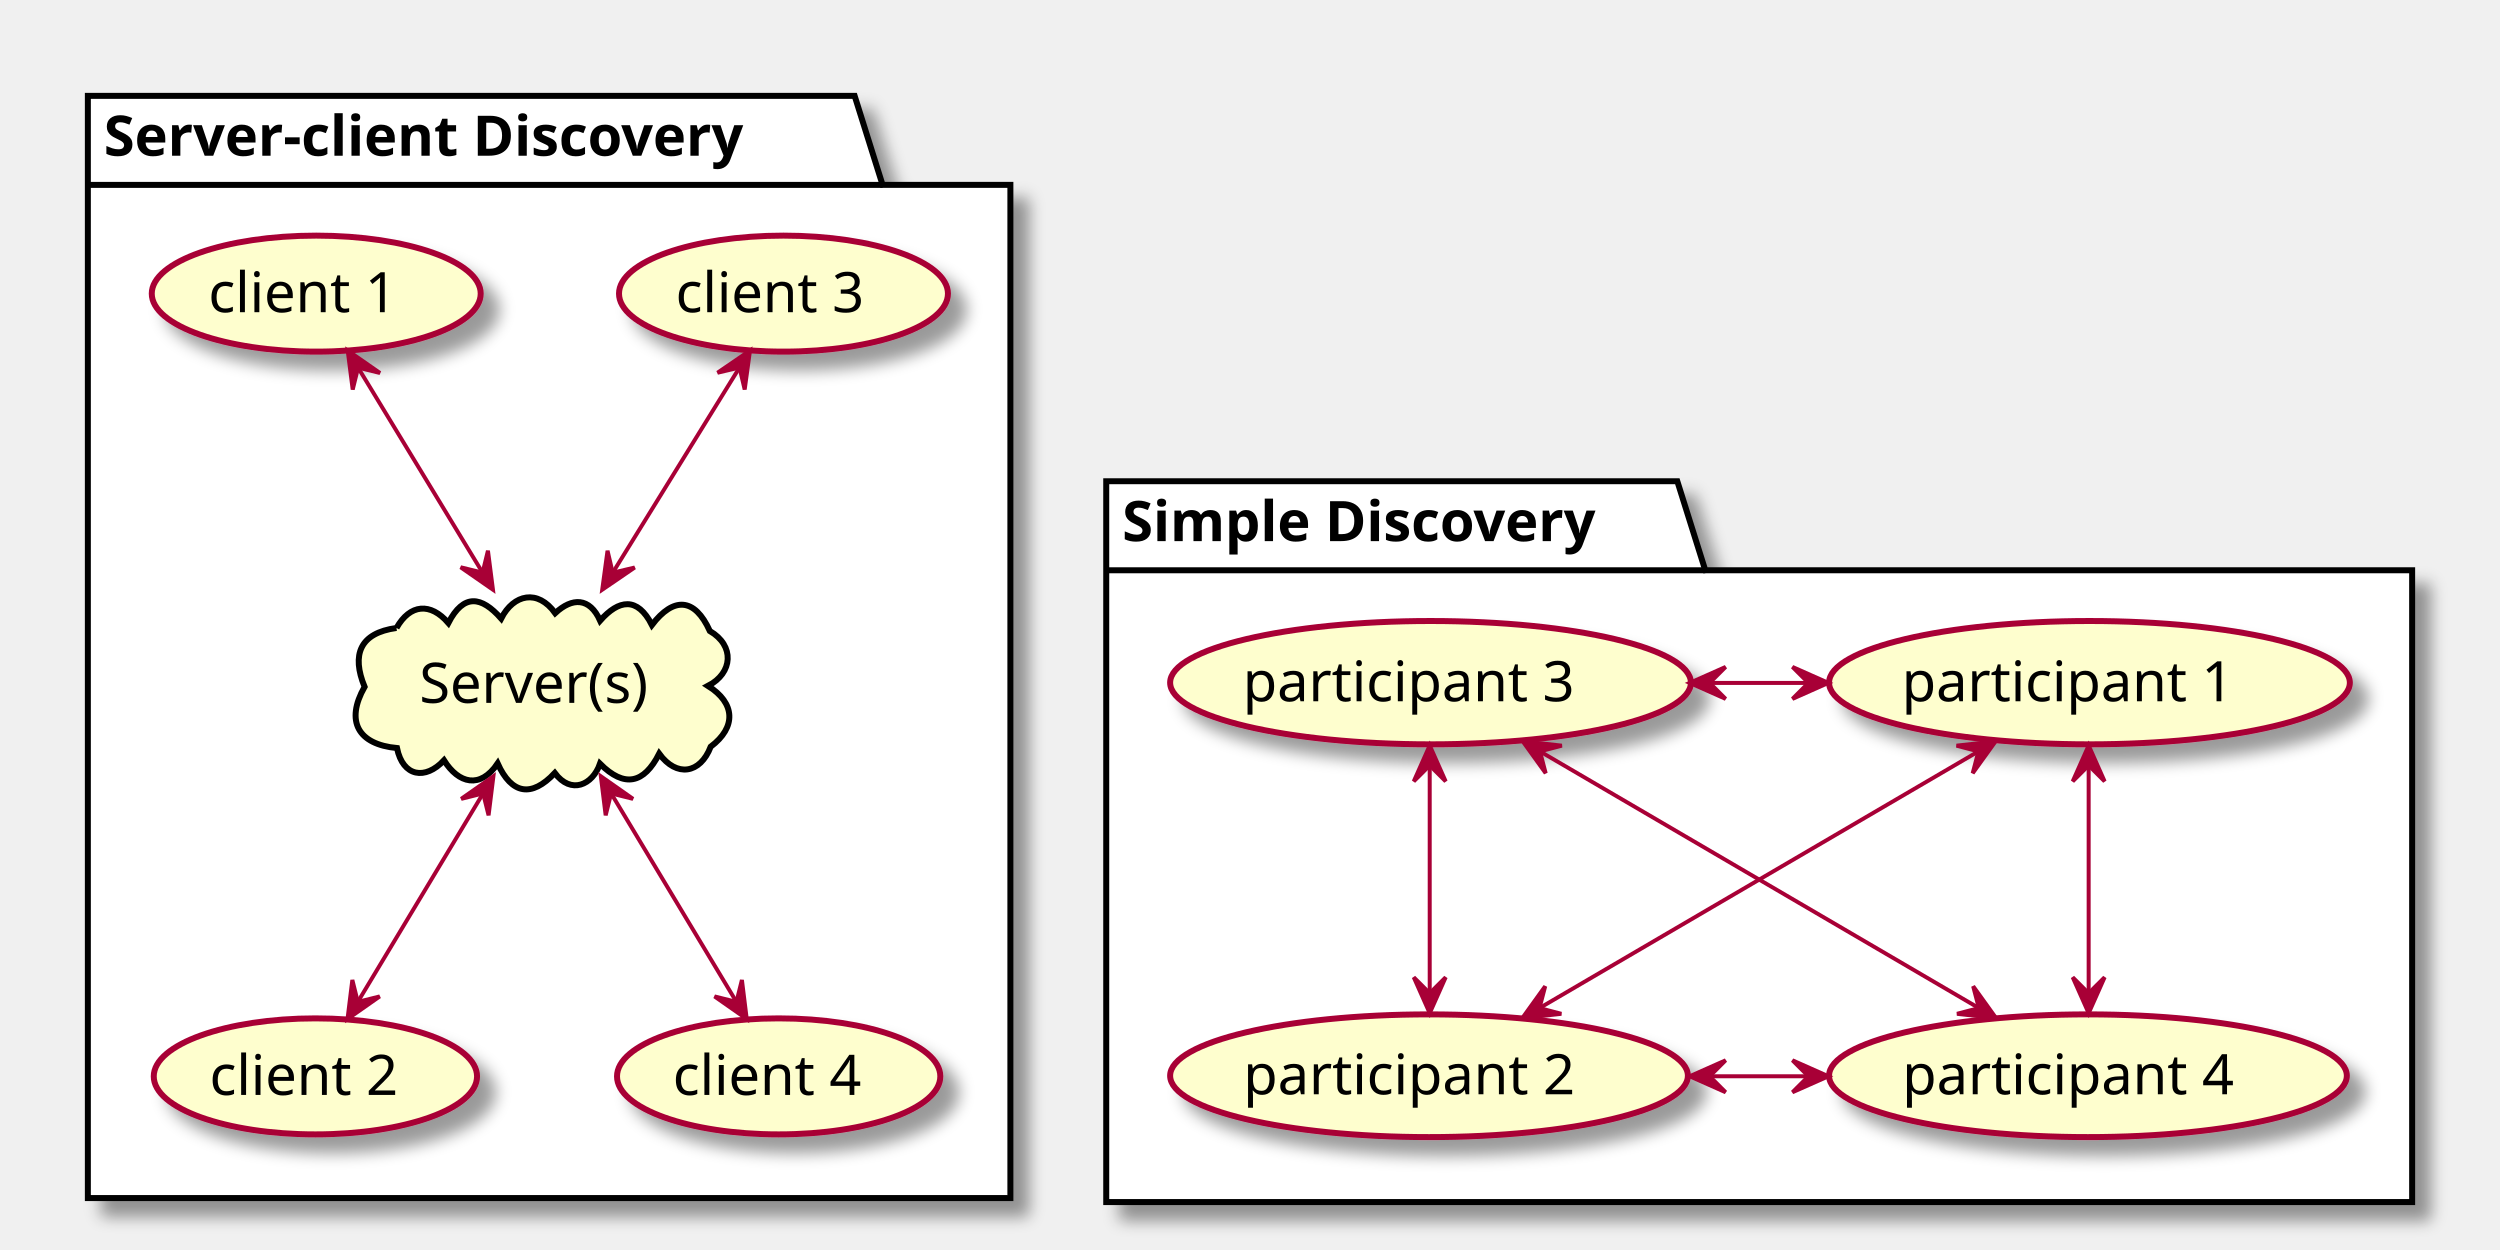
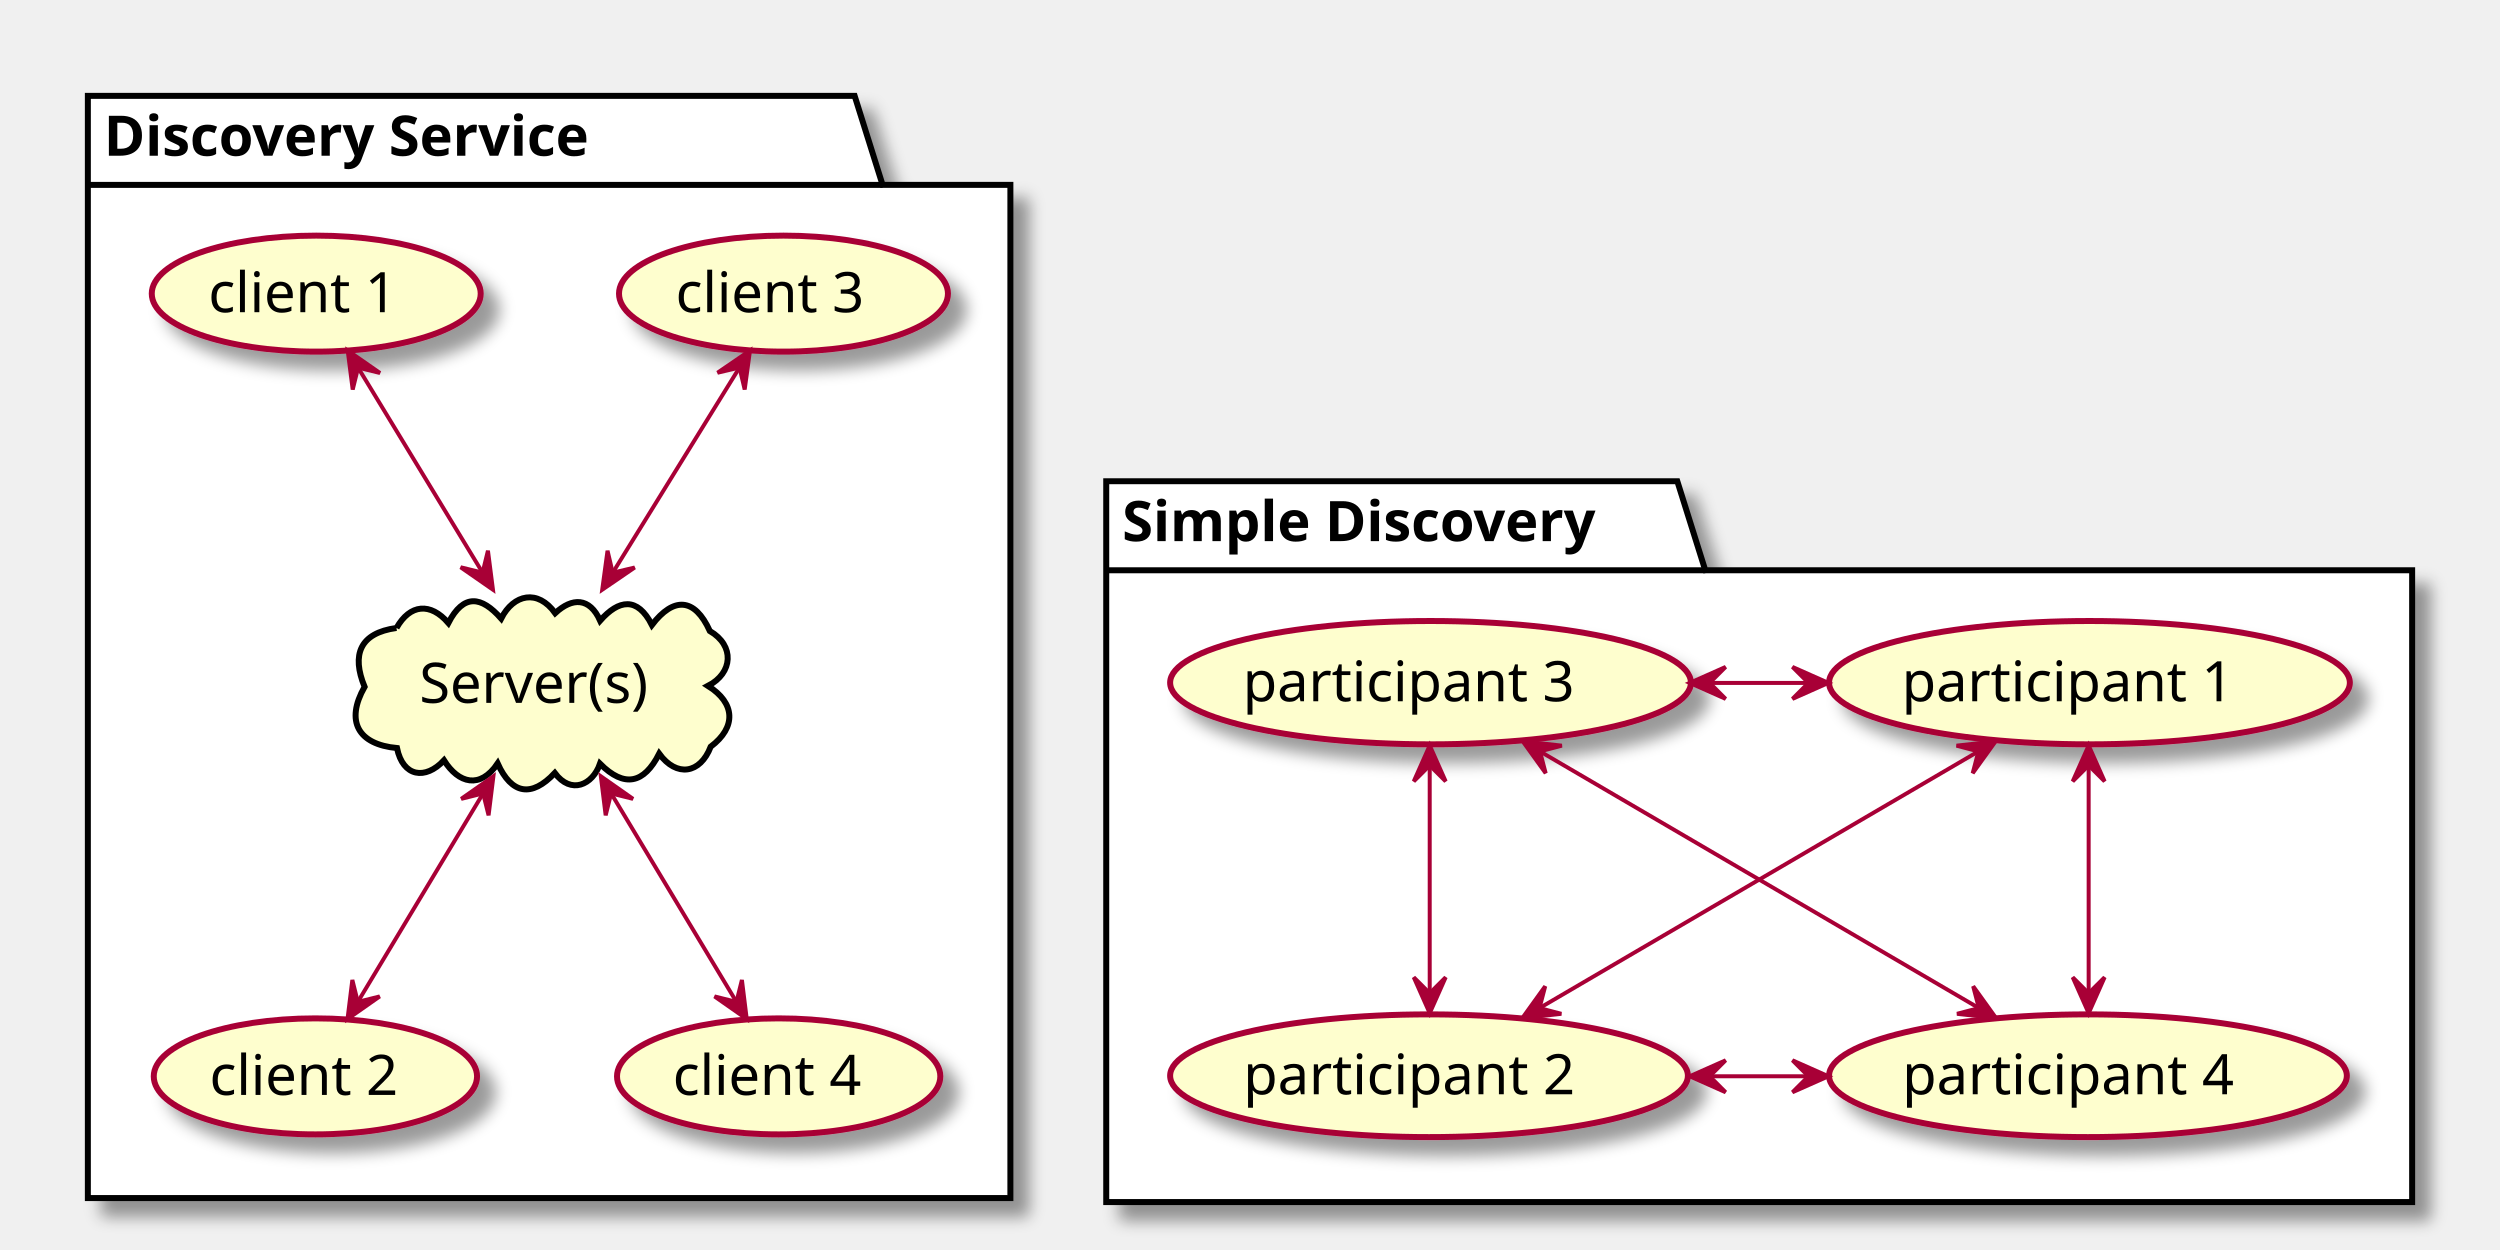
<svg xmlns="http://www.w3.org/2000/svg" contentScriptType="application/ecmascript" contentStyleType="text/css" height="313px" preserveAspectRatio="none" style="width:626px;height:313px;" version="1.1" viewBox="0 0 626 313" width="626px" zoomAndPan="magnify">
  <defs>
    <filter height="300%" id="f1r7b4lpkcrpjs" width="300%" x="-1" y="-1">
      <feGaussianBlur result="blurOut" stdDeviation="2.0" />
      <feColorMatrix in="blurOut" result="blurOut2" type="matrix" values="0 0 0 0 0 0 0 0 0 0 0 0 0 0 0 0 0 0 .4 0" />
      <feOffset dx="4.0" dy="4.0" in="blurOut2" result="blurOut3" />
      <feBlend in="SourceGraphic" in2="blurOut3" mode="normal" />
    </filter>
  </defs>
  <g>
    <polygon fill="#FFFFFF" filter="url(#f1r7b4lpkcrpjs)" points="277,120.5,420,120.5,427,142.797,604,142.797,604,301,277,301,277,120.5" style="stroke: #000000; stroke-width: 1.5;" />
    <line style="stroke: #000000; stroke-width: 1.5;" x1="277" x2="427" y1="142.797" y2="142.797" />
    <text fill="#000000" font-family="sans-serif" font-size="14" font-weight="bold" lengthAdjust="spacingAndGlyphs" textLength="137" x="281" y="135.495">Simple Discovery</text>
    <polygon fill="#FFFFFF" filter="url(#f1r7b4lpkcrpjs)" points="22,24,214,24,221,46.297,253,46.297,253,300,22,300,22,24" style="stroke: #000000; stroke-width: 1.5;" />
    <line style="stroke: #000000; stroke-width: 1.5;" x1="22" x2="221" y1="46.297" y2="46.297" />
-     <text fill="#000000" font-family="sans-serif" font-size="14" font-weight="bold" lengthAdjust="spacingAndGlyphs" textLength="186" x="26" y="38.995">Server-client Discovery</text>
+     <text fill="#000000" font-family="sans-serif" font-size="14" font-weight="bold" lengthAdjust="spacingAndGlyphs" textLength="137" x="26" y="38.995">Discovery Service</text>
    <ellipse cx="523.201" cy="170.94" fill="#FEFECE" filter="url(#f1r7b4lpkcrpjs)" rx="65.201" ry="15.44" style="stroke: #A80036; stroke-width: 1.5;" />
    <text fill="#000000" font-family="sans-serif" font-size="14" lengthAdjust="spacingAndGlyphs" textLength="94" x="476.201" y="175.589">participant 1</text>
    <ellipse cx="357.824" cy="269.365" fill="#FEFECE" filter="url(#f1r7b4lpkcrpjs)" rx="64.824" ry="15.365" style="stroke: #A80036; stroke-width: 1.5;" />
    <text fill="#000000" font-family="sans-serif" font-size="14" lengthAdjust="spacingAndGlyphs" textLength="93" x="311.324" y="274.013">participant 2</text>
    <ellipse cx="358.201" cy="170.94" fill="#FEFECE" filter="url(#f1r7b4lpkcrpjs)" rx="65.201" ry="15.44" style="stroke: #A80036; stroke-width: 1.5;" />
    <text fill="#000000" font-family="sans-serif" font-size="14" lengthAdjust="spacingAndGlyphs" textLength="94" x="311.201" y="175.589">participant 3</text>
    <ellipse cx="522.824" cy="269.365" fill="#FEFECE" filter="url(#f1r7b4lpkcrpjs)" rx="64.824" ry="15.365" style="stroke: #A80036; stroke-width: 1.5;" />
    <text fill="#000000" font-family="sans-serif" font-size="14" lengthAdjust="spacingAndGlyphs" textLength="93" x="476.324" y="274.013">participant 4</text>
    <path d="M99.285,157.242 C102.691,151.222 107.778,150.798 112.265,155.991 C116.115,148.568 120.545,149.275 125.492,154.879 C128.627,148.741 134.669,147.455 139.023,153.528 C143.284,149.577 147.649,149.556 150.271,155.408 C154.953,150.129 159.591,149.341 163.236,156.49 C168.661,149.414 173.934,149.595 177.743,158.004 C184.006,161.668 183.556,168.504 177.282,171.747 C184.142,176.046 184.435,182.084 177.959,186.975 C175.333,193.795 169.427,194.681 165.061,188.732 C161.236,196.235 156.368,197.346 150.241,191.238 C148.362,196.58 143.013,199.024 138.917,193.564 C133.08,199.768 128.123,198.902 124.613,191.175 C120.225,197.657 114.843,196.217 111.177,190.387 C106.496,195.391 100.896,194.547 99.404,187.317 C89.681,186.398 86.385,180.637 91.294,171.98 C87.978,163.934 90.092,158.505 99.285,157.242 " fill="#FEFECE" style="stroke: #000000; stroke-width: 1.5;" />
    <text fill="#000000" font-family="sans-serif" font-size="14" lengthAdjust="spacingAndGlyphs" textLength="64" x="105" y="175.995">Server(s)</text>
    <ellipse cx="79.184" cy="73.524" fill="#FEFECE" filter="url(#f1r7b4lpkcrpjs)" rx="41.184" ry="14.524" style="stroke: #A80036; stroke-width: 1.5;" />
    <text fill="#000000" font-family="sans-serif" font-size="14" lengthAdjust="spacingAndGlyphs" textLength="54" x="52.184" y="78.172">client 1</text>
    <ellipse cx="78.977" cy="269.524" fill="#FEFECE" filter="url(#f1r7b4lpkcrpjs)" rx="40.477" ry="14.524" style="stroke: #A80036; stroke-width: 1.5;" />
    <text fill="#000000" font-family="sans-serif" font-size="14" lengthAdjust="spacingAndGlyphs" textLength="53" x="52.477" y="274.172">client 2</text>
    <ellipse cx="196.184" cy="73.524" fill="#FEFECE" filter="url(#f1r7b4lpkcrpjs)" rx="41.184" ry="14.524" style="stroke: #A80036; stroke-width: 1.5;" />
    <text fill="#000000" font-family="sans-serif" font-size="14" lengthAdjust="spacingAndGlyphs" textLength="54" x="169.184" y="78.172">client 3</text>
    <ellipse cx="194.977" cy="269.524" fill="#FEFECE" filter="url(#f1r7b4lpkcrpjs)" rx="40.477" ry="14.524" style="stroke: #A80036; stroke-width: 1.5;" />
    <text fill="#000000" font-family="sans-serif" font-size="14" lengthAdjust="spacingAndGlyphs" textLength="53" x="168.477" y="274.172">client 4</text>
    <path d="M495.132,188.298 C464.596,206.158 415.918,234.626 385.52,252.405 " fill="none" id="p1-p2" style="stroke: #A80036; stroke-width: 1.0;" />
    <polygon fill="#A80036" points="381.172,254.948,390.96,253.857,385.488,252.424,386.921,246.951,381.172,254.948" style="stroke: #A80036; stroke-width: 1.0;" />
    <polygon fill="#A80036" points="499.709,185.621,489.921,186.712,495.393,188.145,493.96,193.618,499.709,185.621" style="stroke: #A80036; stroke-width: 1.0;" />
    <path d="M428.253,171 C436.417,171 444.582,171 452.746,171 " fill="none" id="p3-p1" style="stroke: #A80036; stroke-width: 1.0;" />
    <polygon fill="#A80036" points="457.829,171,448.829,167,452.829,171,448.829,175,457.829,171" style="stroke: #A80036; stroke-width: 1.0;" />
    <polygon fill="#A80036" points="423.098,171,432.098,175,428.098,171,432.098,167,423.098,171" style="stroke: #A80036; stroke-width: 1.0;" />
    <path d="M523,248.382 C523,231.86 523,208.576 523,192.068 " fill="none" id="p4-p1" style="stroke: #A80036; stroke-width: 1.0;" />
    <polygon fill="#A80036" points="523,186.656,519,195.656,523,191.656,527,195.656,523,186.656" style="stroke: #A80036; stroke-width: 1.0;" />
    <polygon fill="#A80036" points="523,253.706,527,244.706,523,248.706,519,244.706,523,253.706" style="stroke: #A80036; stroke-width: 1.0;" />
    <path d="M358,192.068 C358,208.576 358,231.86 358,248.382 " fill="none" id="p3-p2" style="stroke: #A80036; stroke-width: 1.0;" />
    <polygon fill="#A80036" points="358,253.706,362,244.706,358,248.706,354,244.706,358,253.706" style="stroke: #A80036; stroke-width: 1.0;" />
    <polygon fill="#A80036" points="358,186.656,354,195.656,358,191.656,362,195.656,358,186.656" style="stroke: #A80036; stroke-width: 1.0;" />
    <path d="M428.253,269.5 C436.417,269.5 444.582,269.5 452.746,269.5 " fill="none" id="p2-p4" style="stroke: #A80036; stroke-width: 1.0;" />
    <polygon fill="#A80036" points="457.829,269.5,448.829,265.5,452.829,269.5,448.829,273.5,457.829,269.5" style="stroke: #A80036; stroke-width: 1.0;" />
    <polygon fill="#A80036" points="423.098,269.5,432.098,273.5,428.098,269.5,432.098,265.5,423.098,269.5" style="stroke: #A80036; stroke-width: 1.0;" />
    <path d="M385.868,188.298 C416.404,206.158 465.082,234.626 495.48,252.405 " fill="none" id="p3-p4" style="stroke: #A80036; stroke-width: 1.0;" />
    <polygon fill="#A80036" points="499.828,254.948,494.079,246.951,495.512,252.424,490.04,253.857,499.828,254.948" style="stroke: #A80036; stroke-width: 1.0;" />
    <polygon fill="#A80036" points="381.291,185.621,387.04,193.618,385.607,188.145,391.079,186.712,381.291,185.621" style="stroke: #A80036; stroke-width: 1.0;" />
    <path d="M89.865,92.39 C98.55,106.691 110.86,126.96 120.722,143.198 " fill="none" id="ps1-server" style="stroke: #A80036; stroke-width: 1.0;" />
    <polygon fill="#A80036" points="123.434,147.662,122.181,137.893,120.839,143.388,115.344,142.046,123.434,147.662" style="stroke: #A80036; stroke-width: 1.0;" />
    <polygon fill="#A80036" points="87.065,87.779,88.318,97.548,89.66,92.052,95.156,93.395,87.065,87.779" style="stroke: #A80036; stroke-width: 1.0;" />
    <path d="M120.82,198.92 C110.841,215.524 98.326,236.346 89.599,250.866 " fill="none" id="server-ps2" style="stroke: #A80036; stroke-width: 1.0;" />
    <polygon fill="#A80036" points="87.019,255.158,95.084,249.505,89.595,250.873,88.227,245.384,87.019,255.158" style="stroke: #A80036; stroke-width: 1.0;" />
    <polygon fill="#A80036" points="123.548,194.382,115.483,200.036,120.972,198.668,122.34,204.156,123.548,194.382" style="stroke: #A80036; stroke-width: 1.0;" />
    <path d="M184.947,92.39 C176.112,106.691 163.59,126.96 153.559,143.198 " fill="none" id="ps3-server" style="stroke: #A80036; stroke-width: 1.0;" />
    <polygon fill="#A80036" points="150.8,147.662,158.932,142.106,153.427,143.408,152.125,137.903,150.8,147.662" style="stroke: #A80036; stroke-width: 1.0;" />
    <polygon fill="#A80036" points="187.796,87.779,179.663,93.334,185.168,92.033,186.469,97.538,187.796,87.779" style="stroke: #A80036; stroke-width: 1.0;" />
    <path d="M153.18,198.92 C163.159,215.524 175.674,236.346 184.401,250.866 " fill="none" id="server-ps4" style="stroke: #A80036; stroke-width: 1.0;" />
    <polygon fill="#A80036" points="186.981,255.158,185.773,245.384,184.405,250.873,178.916,249.505,186.981,255.158" style="stroke: #A80036; stroke-width: 1.0;" />
    <polygon fill="#A80036" points="150.452,194.382,151.66,204.156,153.028,198.668,158.517,200.036,150.452,194.382" style="stroke: #A80036; stroke-width: 1.0;" />
  </g>
</svg>
